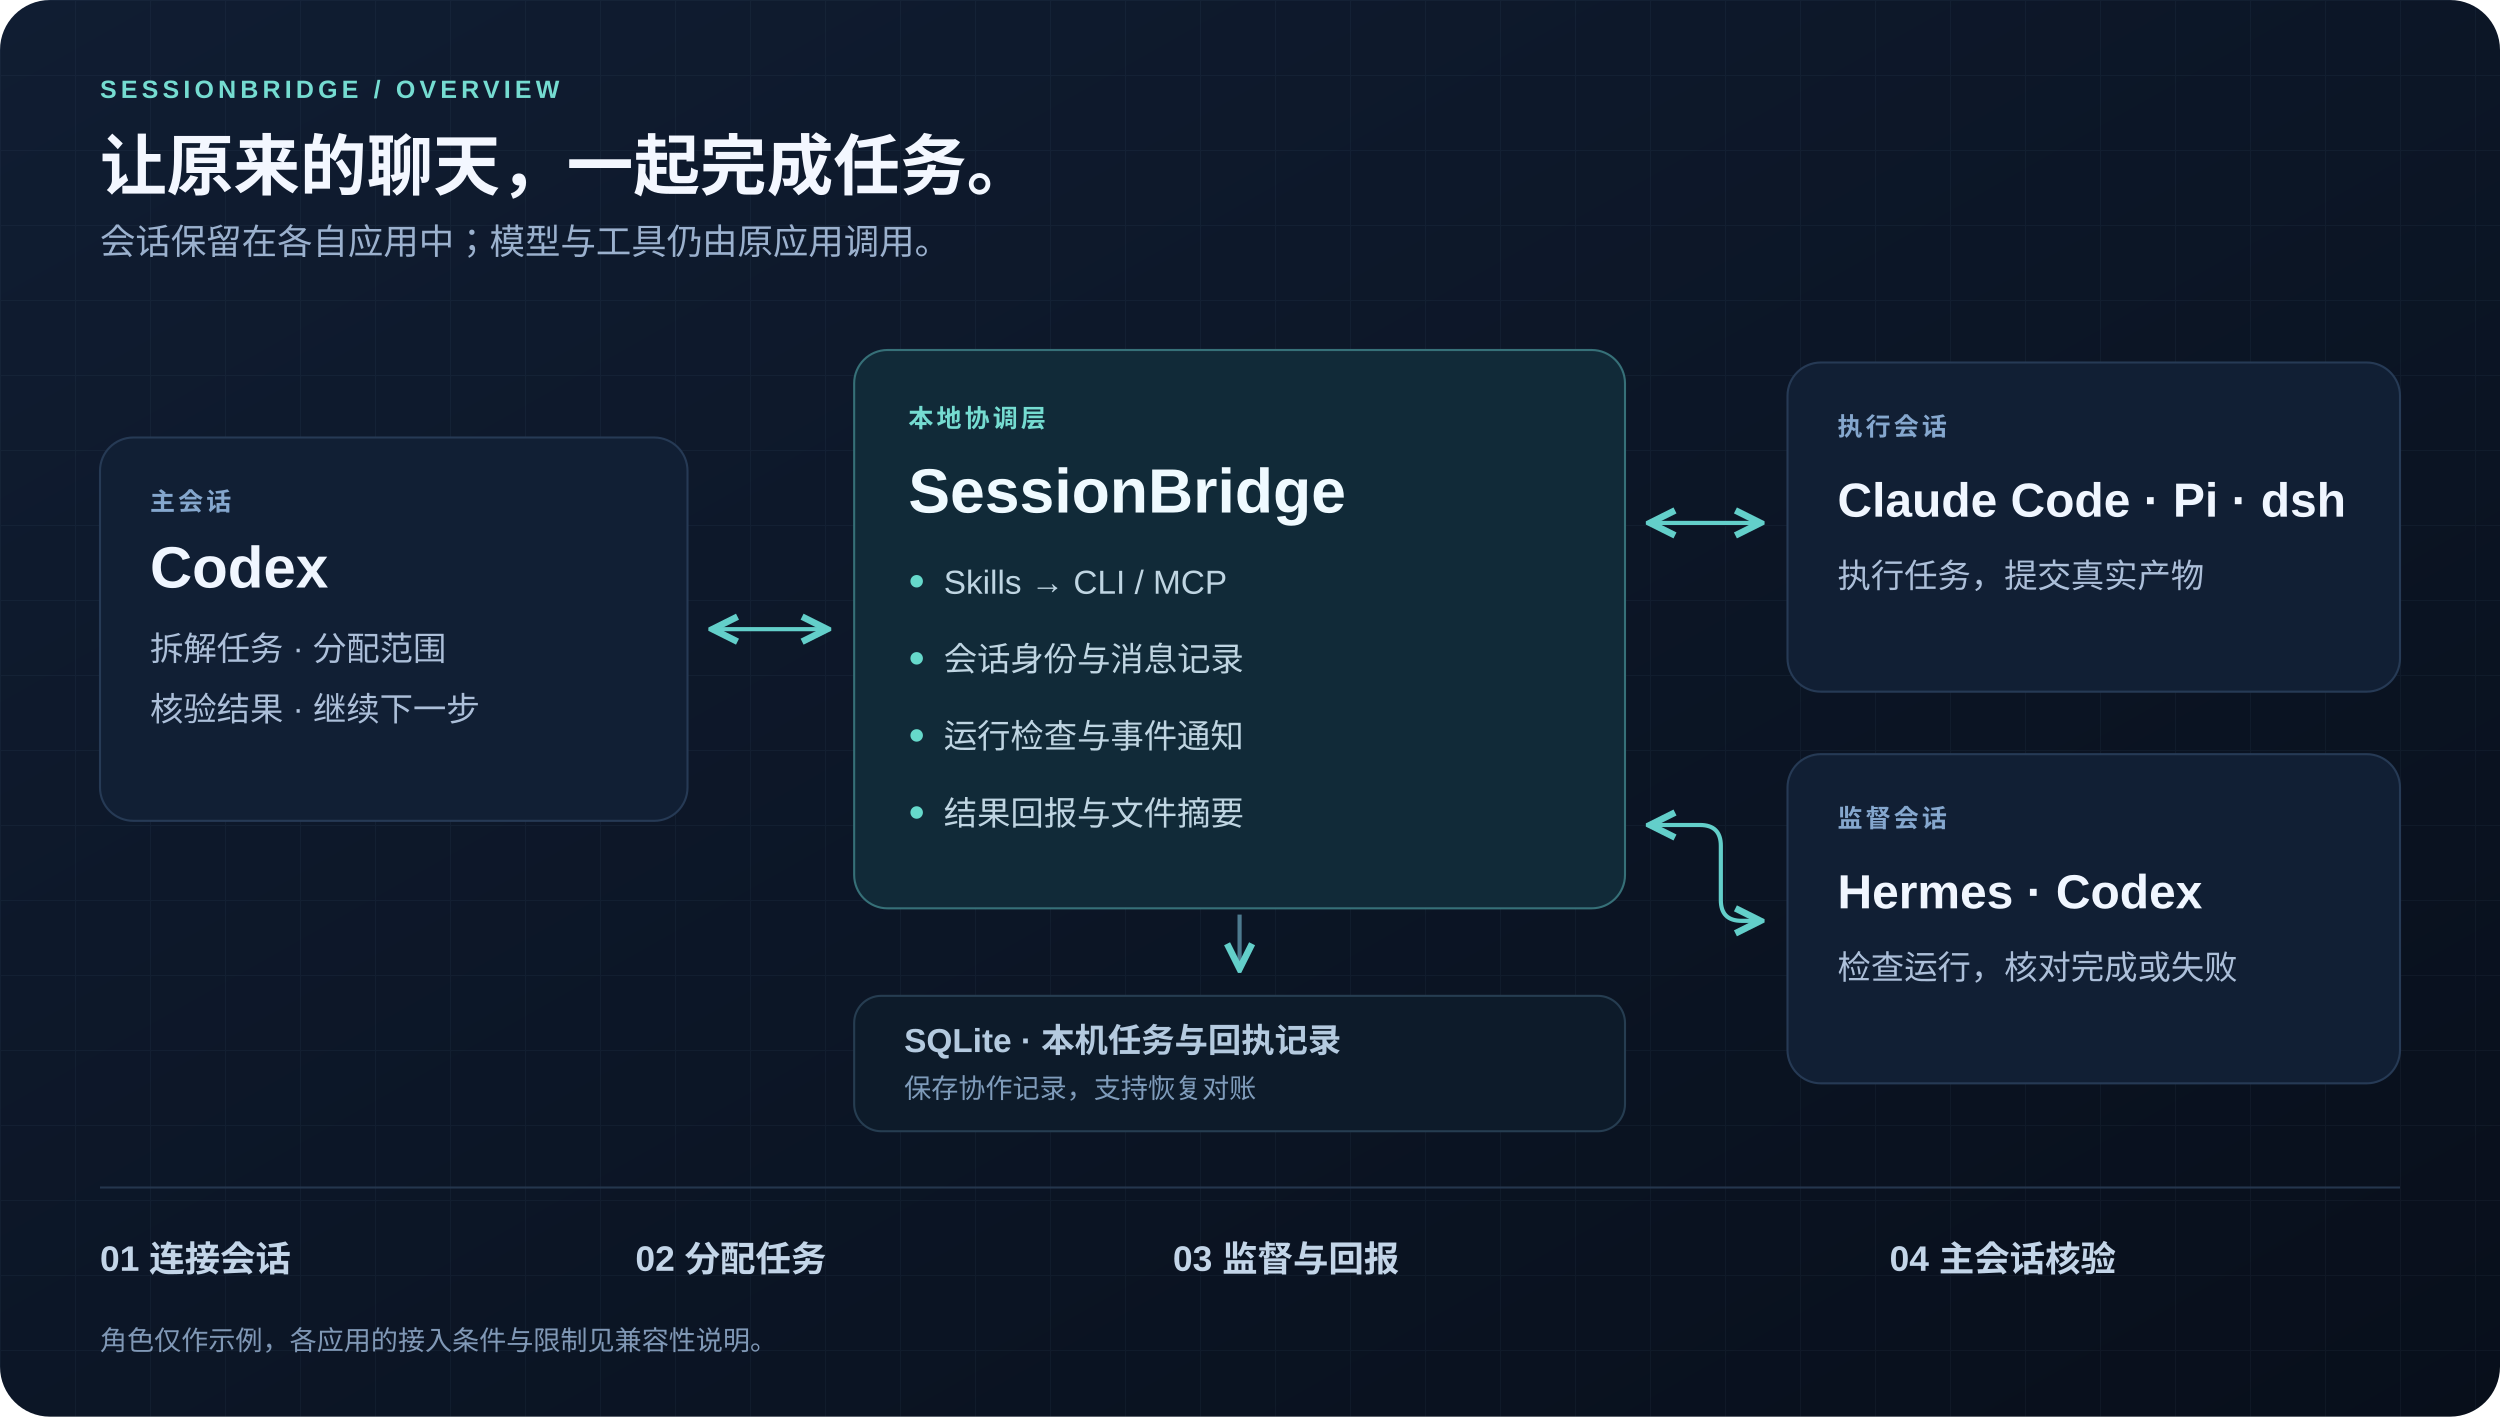
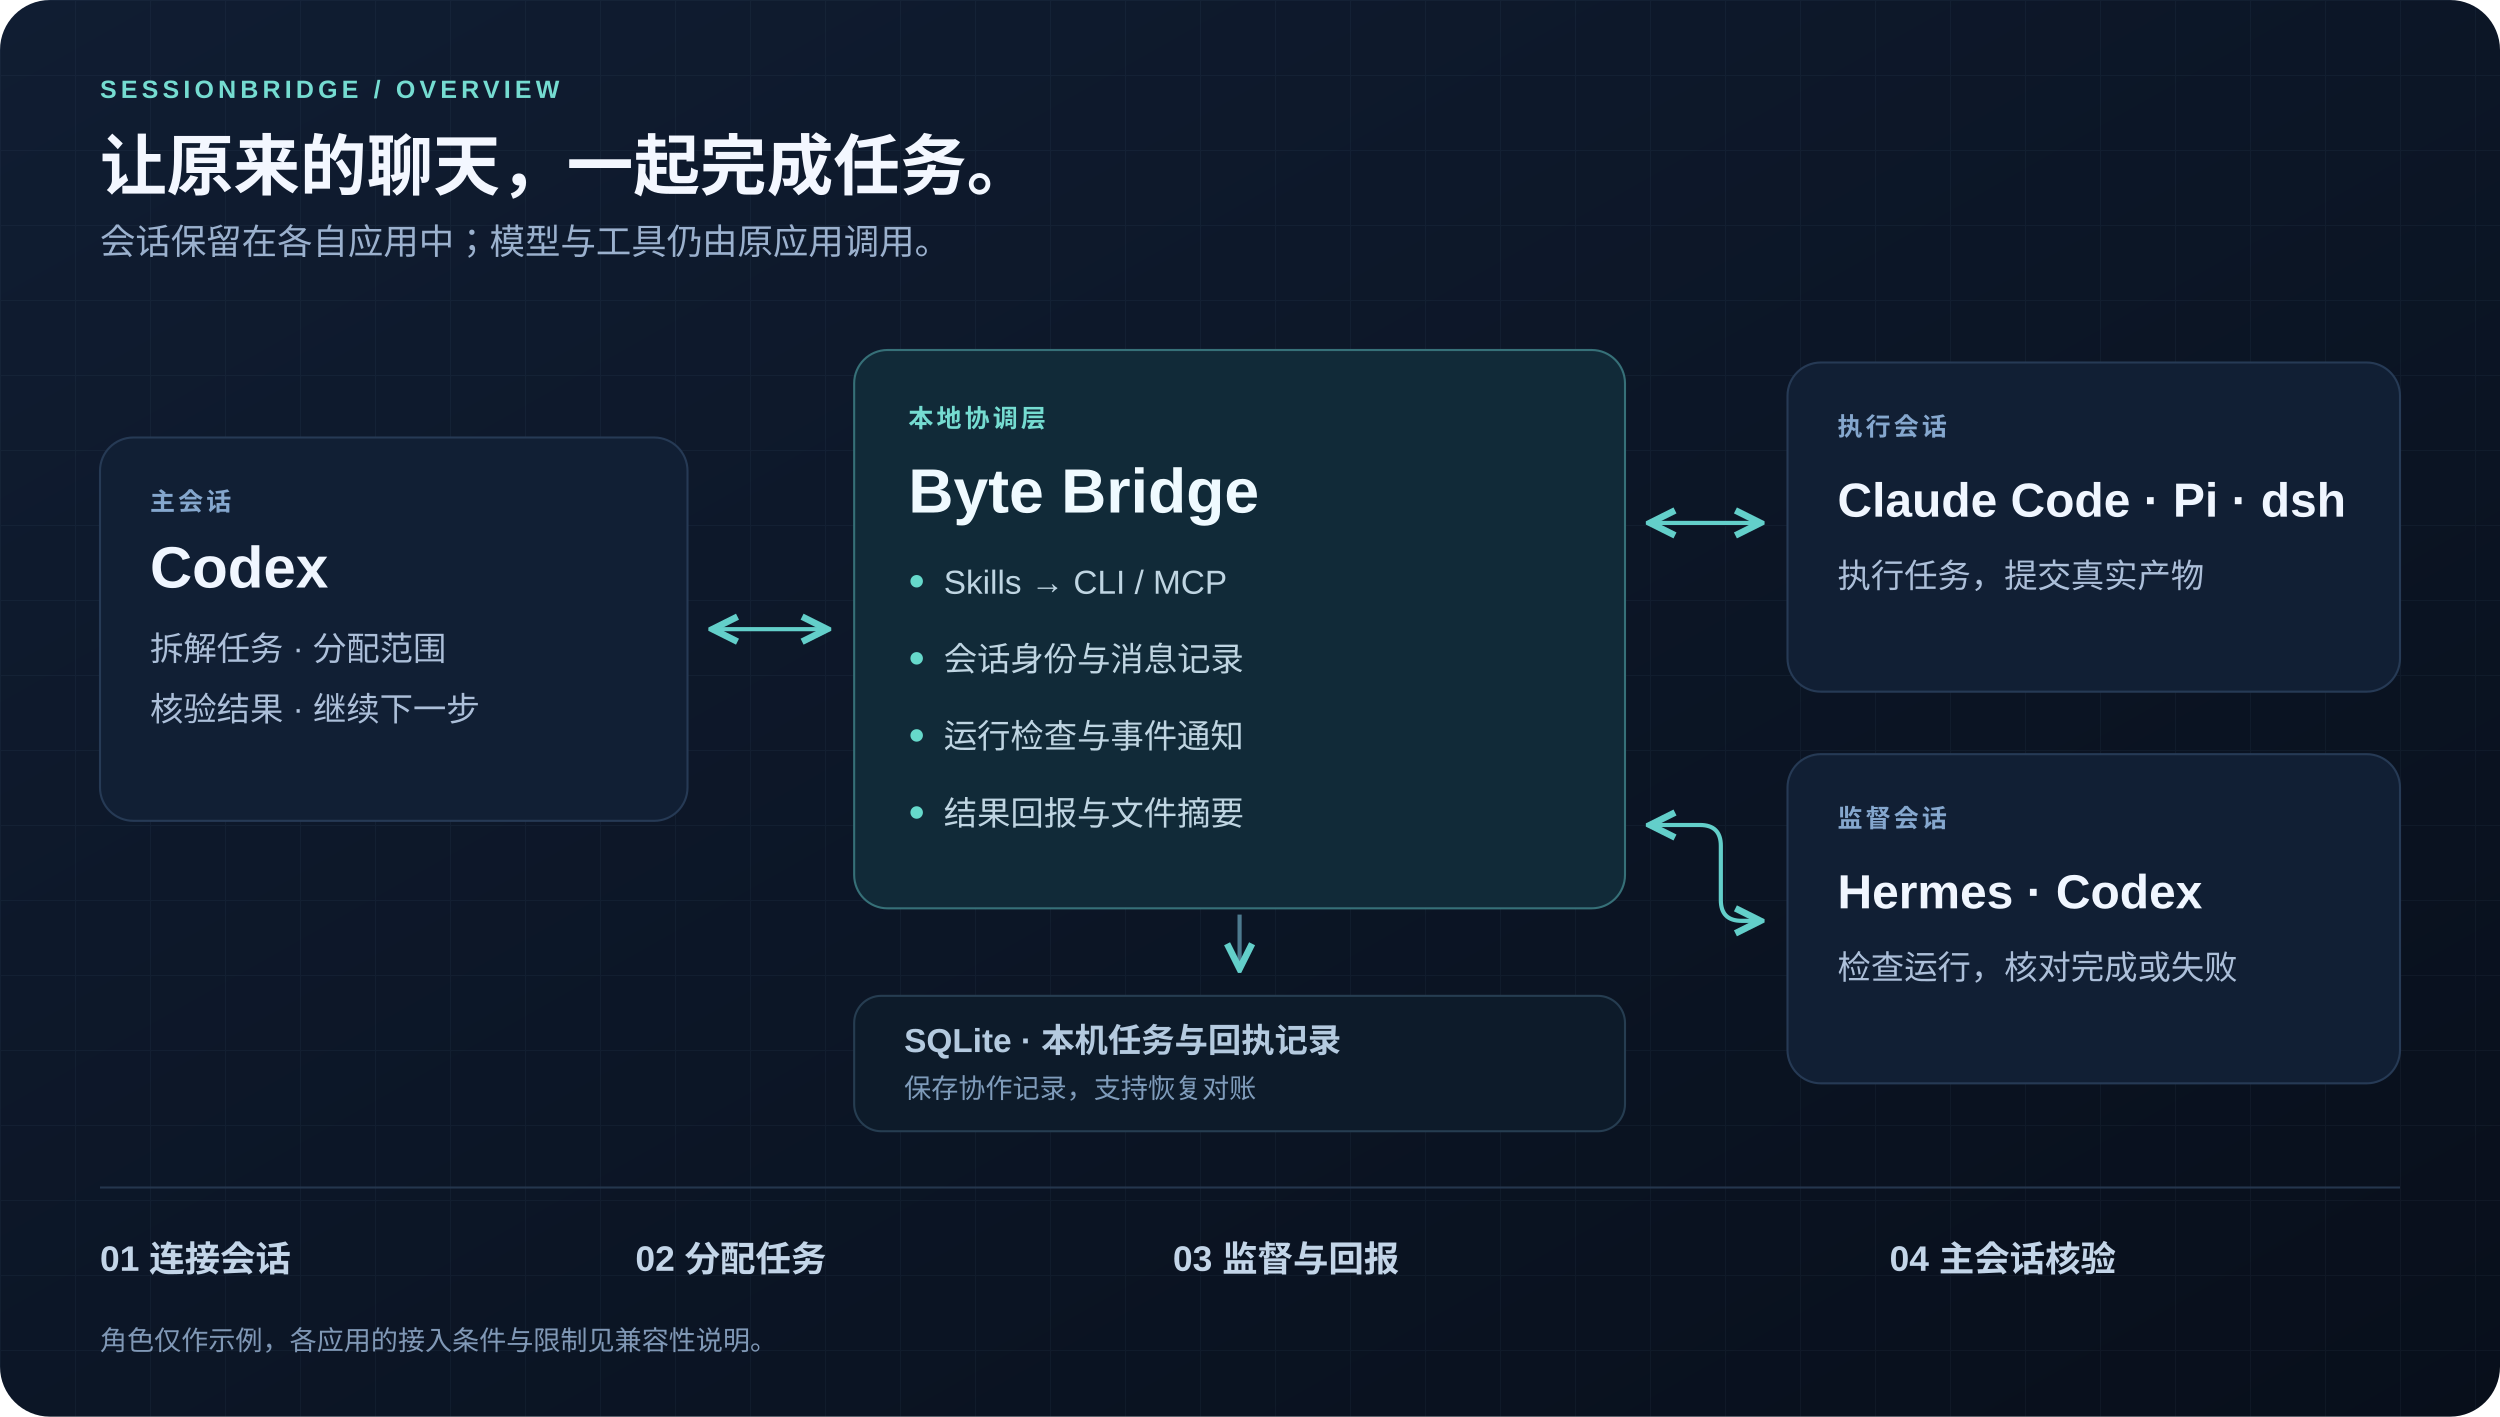
<svg xmlns="http://www.w3.org/2000/svg" width="1200" height="680" viewBox="0 0 1200 680" role="img" aria-labelledby="title desc">
  <defs>
    <linearGradient id="bg" x2="1" y2="1">
      <stop stop-color="#101d32" />
      <stop offset="1" stop-color="#080f1b" />
    </linearGradient>
    <linearGradient id="accent">
      <stop stop-color="#5ae0d0" />
      <stop offset="1" stop-color="#69abff" />
    </linearGradient>
    <pattern id="grid" width="36" height="36" patternUnits="userSpaceOnUse">
      <path d="M 36 0 H 0 V 36" fill="none" stroke="#86a8d8" stroke-opacity=".055" />
    </pattern>
    <marker id="arrow" markerWidth="8" markerHeight="8" refX="7" refY="4" orient="auto-start-reverse">
      <path d="M1 1L7 4L1 7" fill="none" stroke="#63cfca" stroke-width="1.6" />
    </marker>
  </defs>
  <g font-family="-apple-system, BlinkMacSystemFont, Segoe UI, Arial, PingFang SC, Microsoft YaHei, sans-serif">
    <rect width="1200" height="680" rx="24" fill="url(#bg)" />
    <rect width="1200" height="680" rx="24" fill="url(#grid)" />
    <text x="48" y="47" font-size="12" fill="#75dcd1" font-weight="650" letter-spacing="2">SESSIONBRIDGE / OVERVIEW</text>
    <text x="48" y="91" font-size="32" fill="#f3f7ff" font-weight="650">让原来的聊天，一起完成任务。</text>
    <text x="48" y="122" font-size="17" fill="#9bb1ce" font-weight="400">会话保留在各自应用中；模型与工具仍由原应用调用。</text>
    <rect x="48" y="210" width="282" height="184" rx="16" fill="#111f34" stroke="#263a55" />
    <rect x="410" y="168" width="370" height="268" rx="16" fill="#112a38" stroke="#367078" />
    <rect x="858" y="174" width="294" height="158" rx="16" fill="#111f34" stroke="#263a55" />
    <rect x="858" y="362" width="294" height="158" rx="16" fill="#111f34" stroke="#263a55" />
    <text x="72" y="245" font-size="12" fill="#85a7ce" font-weight="650" letter-spacing="1.5">主会话</text>
    <text x="72" y="282" font-size="28" fill="#f0f6ff" font-weight="650">Codex</text>
    <text x="72" y="317" font-size="16" fill="#acbfd9" font-weight="400">拆解任务 · 分配范围</text>
    <text x="72" y="346" font-size="16" fill="#acbfd9" font-weight="400">核验结果 · 继续下一步</text>
    <text x="436" y="205" font-size="12" fill="#75dcd1" font-weight="650" letter-spacing="1.5">本地协调层</text>
-     <text x="436" y="246" font-size="30" fill="#effaff" font-weight="650">SessionBridge</text>
+     <text x="436" y="246" font-size="30" fill="#effaff" font-weight="650">Byte Bridge</text>
    <circle cx="440" cy="279" r="3" fill="#66d9cb" />
    <text x="453" y="285" font-size="16" fill="#bfd5e2" font-weight="400">Skills → CLI / MCP</text>
    <circle cx="440" cy="316" r="3" fill="#66d9cb" />
    <text x="453" y="322" font-size="16" fill="#bfd5e2" font-weight="400">会话身份与消息记录</text>
    <circle cx="440" cy="353" r="3" fill="#66d9cb" />
    <text x="453" y="359" font-size="16" fill="#bfd5e2" font-weight="400">运行检查与事件通知</text>
    <circle cx="440" cy="390" r="3" fill="#66d9cb" />
    <text x="453" y="396" font-size="16" fill="#bfd5e2" font-weight="400">结果回报与文件摘要</text>
    <text x="882" y="209" font-size="12" fill="#85a7ce" font-weight="650" letter-spacing="1.5">执行会话</text>
    <text x="882" y="248" font-size="23" fill="#f0f6ff" font-weight="650">Claude Code · Pi · dsh</text>
    <text x="882" y="282" font-size="16" fill="#acbfd9" font-weight="400">执行任务，提交真实产物</text>
    <text x="882" y="397" font-size="12" fill="#85a7ce" font-weight="650" letter-spacing="1.5">监督会话</text>
    <text x="882" y="436" font-size="23" fill="#f0f6ff" font-weight="650">Hermes · Codex</text>
    <text x="882" y="470" font-size="16" fill="#acbfd9" font-weight="400">检查运行，核对完成或失败</text>
    <g fill="none" stroke="#63cfca" stroke-width="2" marker-start="url(#arrow)" marker-end="url(#arrow)">
      <path d="M342 302H397" />
      <path d="M792 251H845" />
      <path d="M792 396H816Q826 396 826 406V432Q826 442 836 442H845" />
    </g>
    <rect x="410" y="478" width="370" height="65" rx="13" fill="#0d1b2a" stroke="#263d51" />
    <path d="M595 439V465" fill="none" stroke="#4d7a8f" stroke-width="2" marker-end="url(#arrow)" />
    <text x="434" y="505" font-size="16" fill="#b4cadf" font-weight="550">SQLite · 本机任务与回执记录</text>
    <text x="434" y="527" font-size="13" fill="#7f9cbb" font-weight="400">保存协作记录，支持恢复对账</text>
    <path d="M48 570H1152" stroke="#24364d" />
    <text x="48" y="610" font-size="17" fill="#c3d5e8" font-weight="550">01 连接会话</text>
    <text x="305" y="610" font-size="17" fill="#c3d5e8" font-weight="550">02 分配任务</text>
    <text x="563" y="610" font-size="17" fill="#c3d5e8" font-weight="550">03 监督与回报</text>
    <text x="907" y="610" font-size="17" fill="#c3d5e8" font-weight="550">04 主会话核验</text>
    <text x="48" y="648" font-size="13" fill="#8098b6" font-weight="400">角色仅作示例，各应用的接入条件与限制见兼容性说明。</text>
  </g>
</svg>
